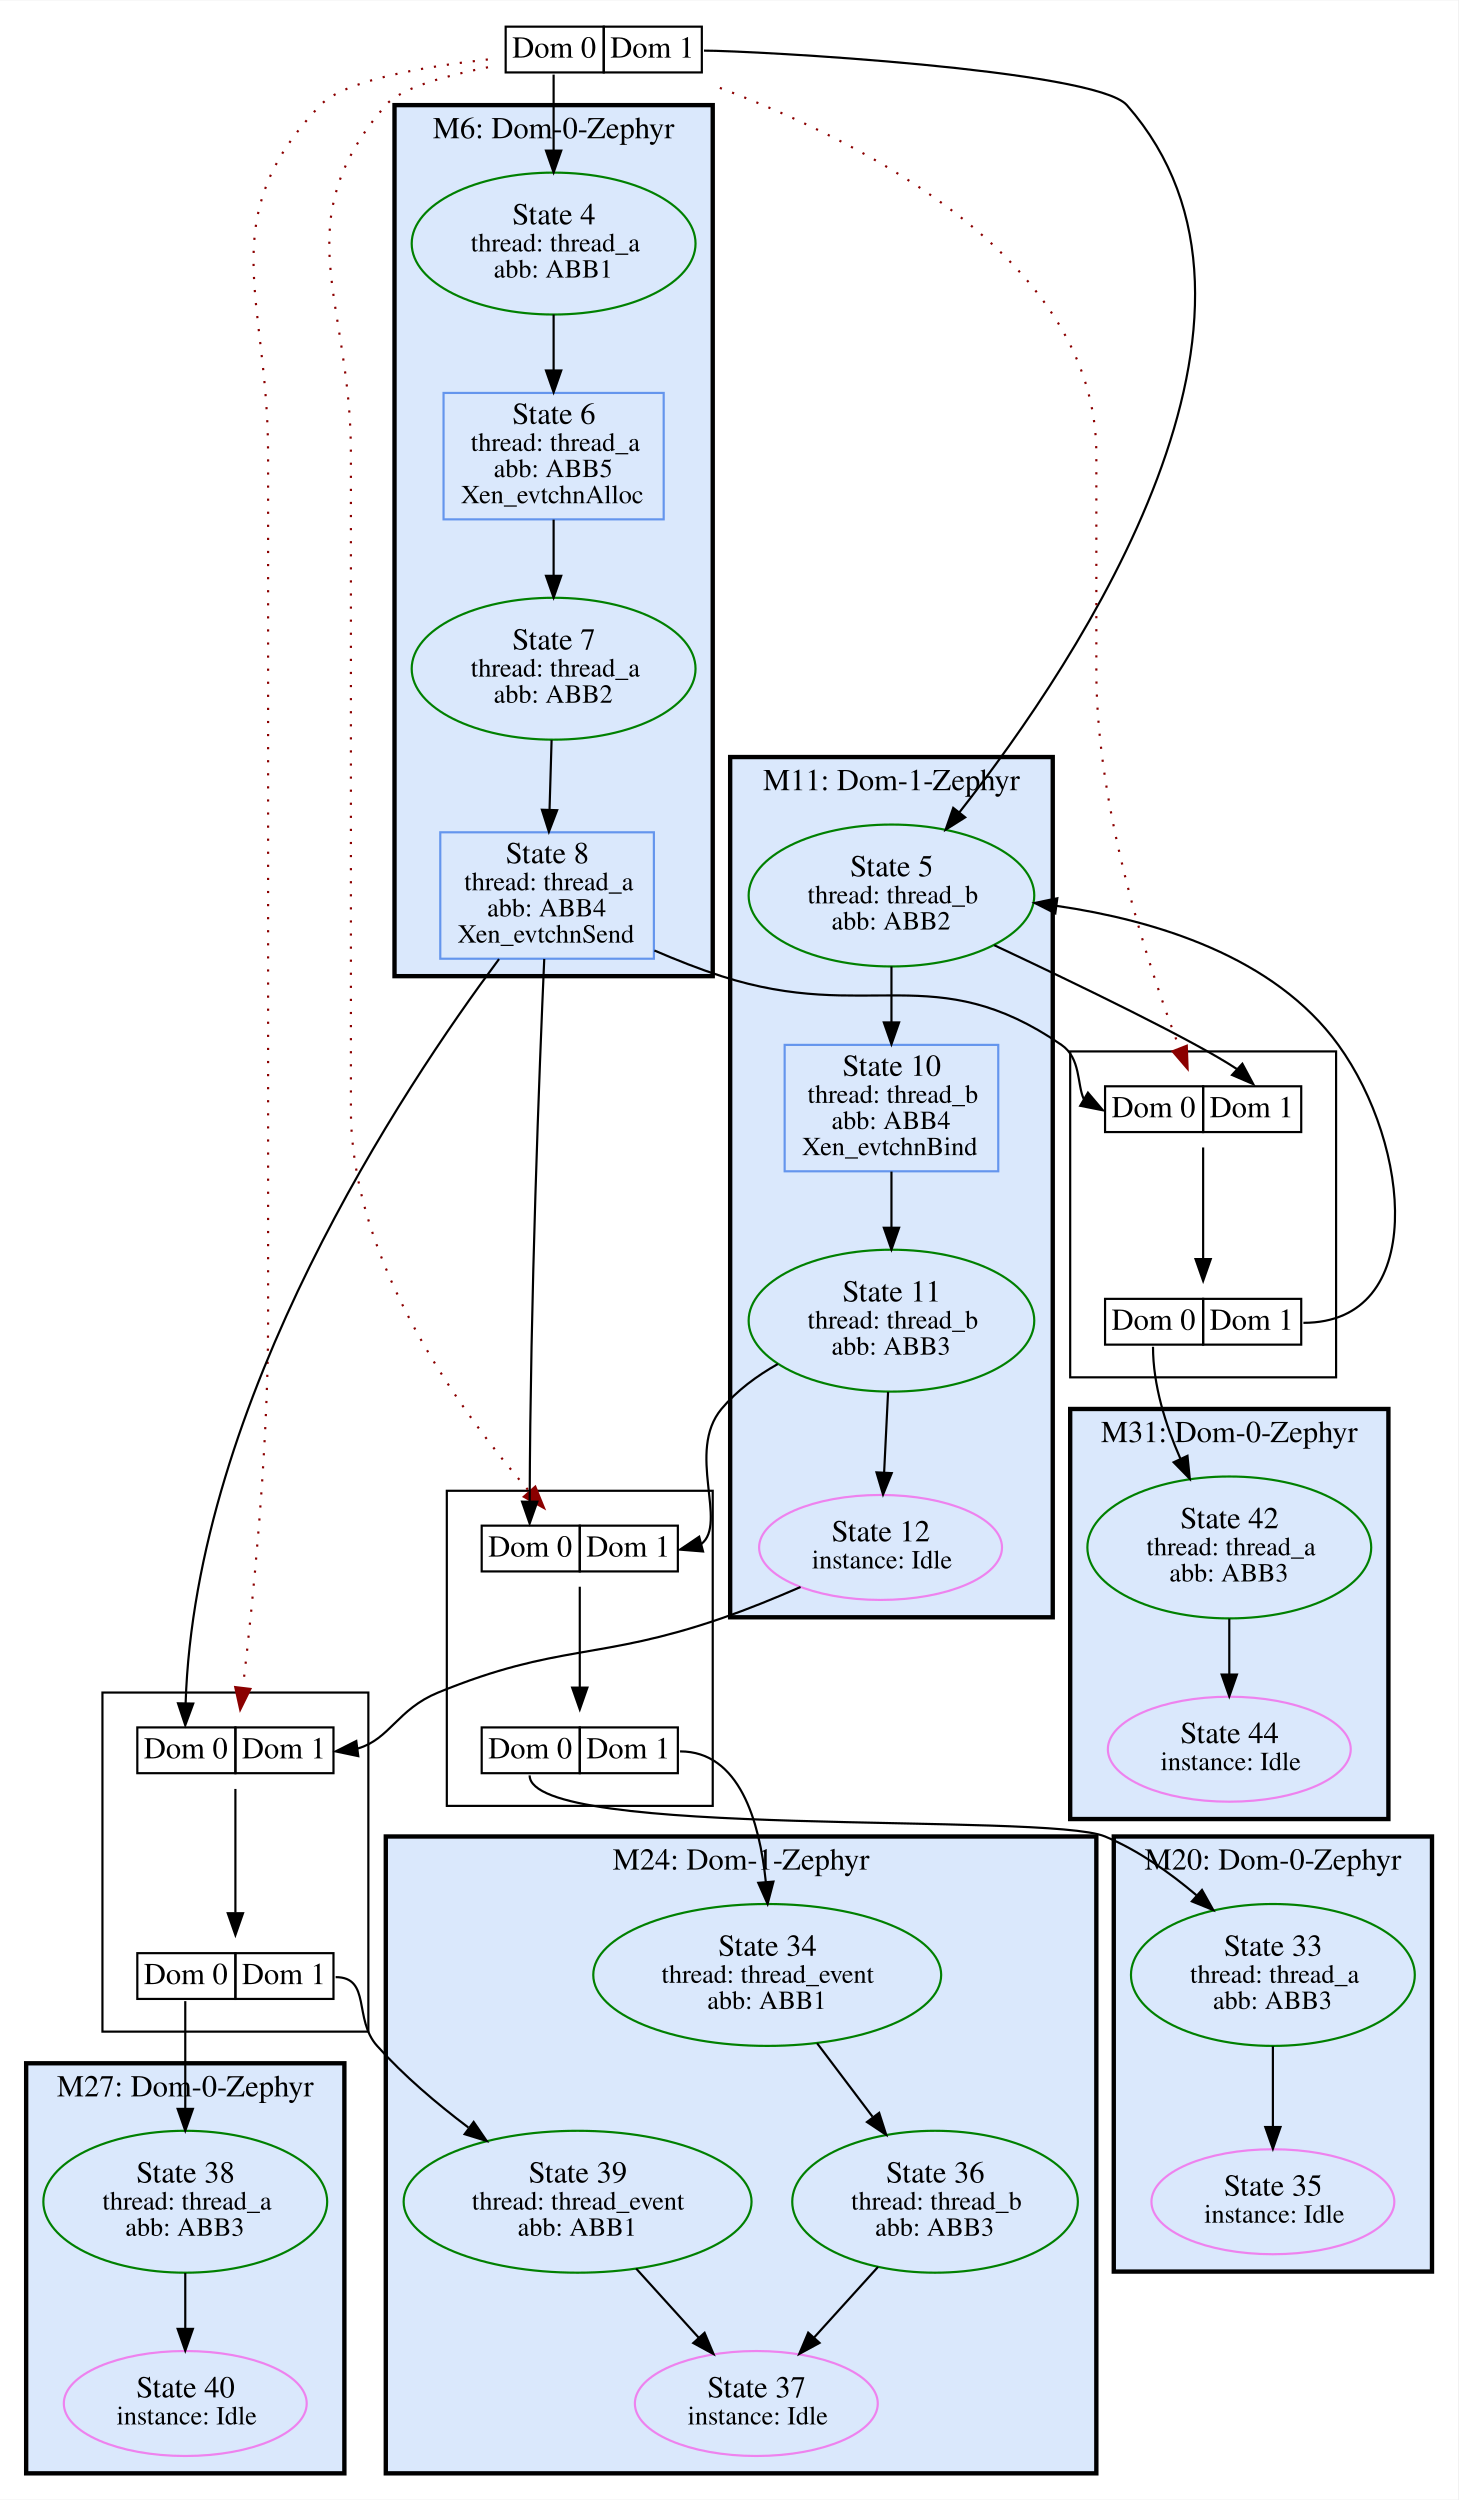
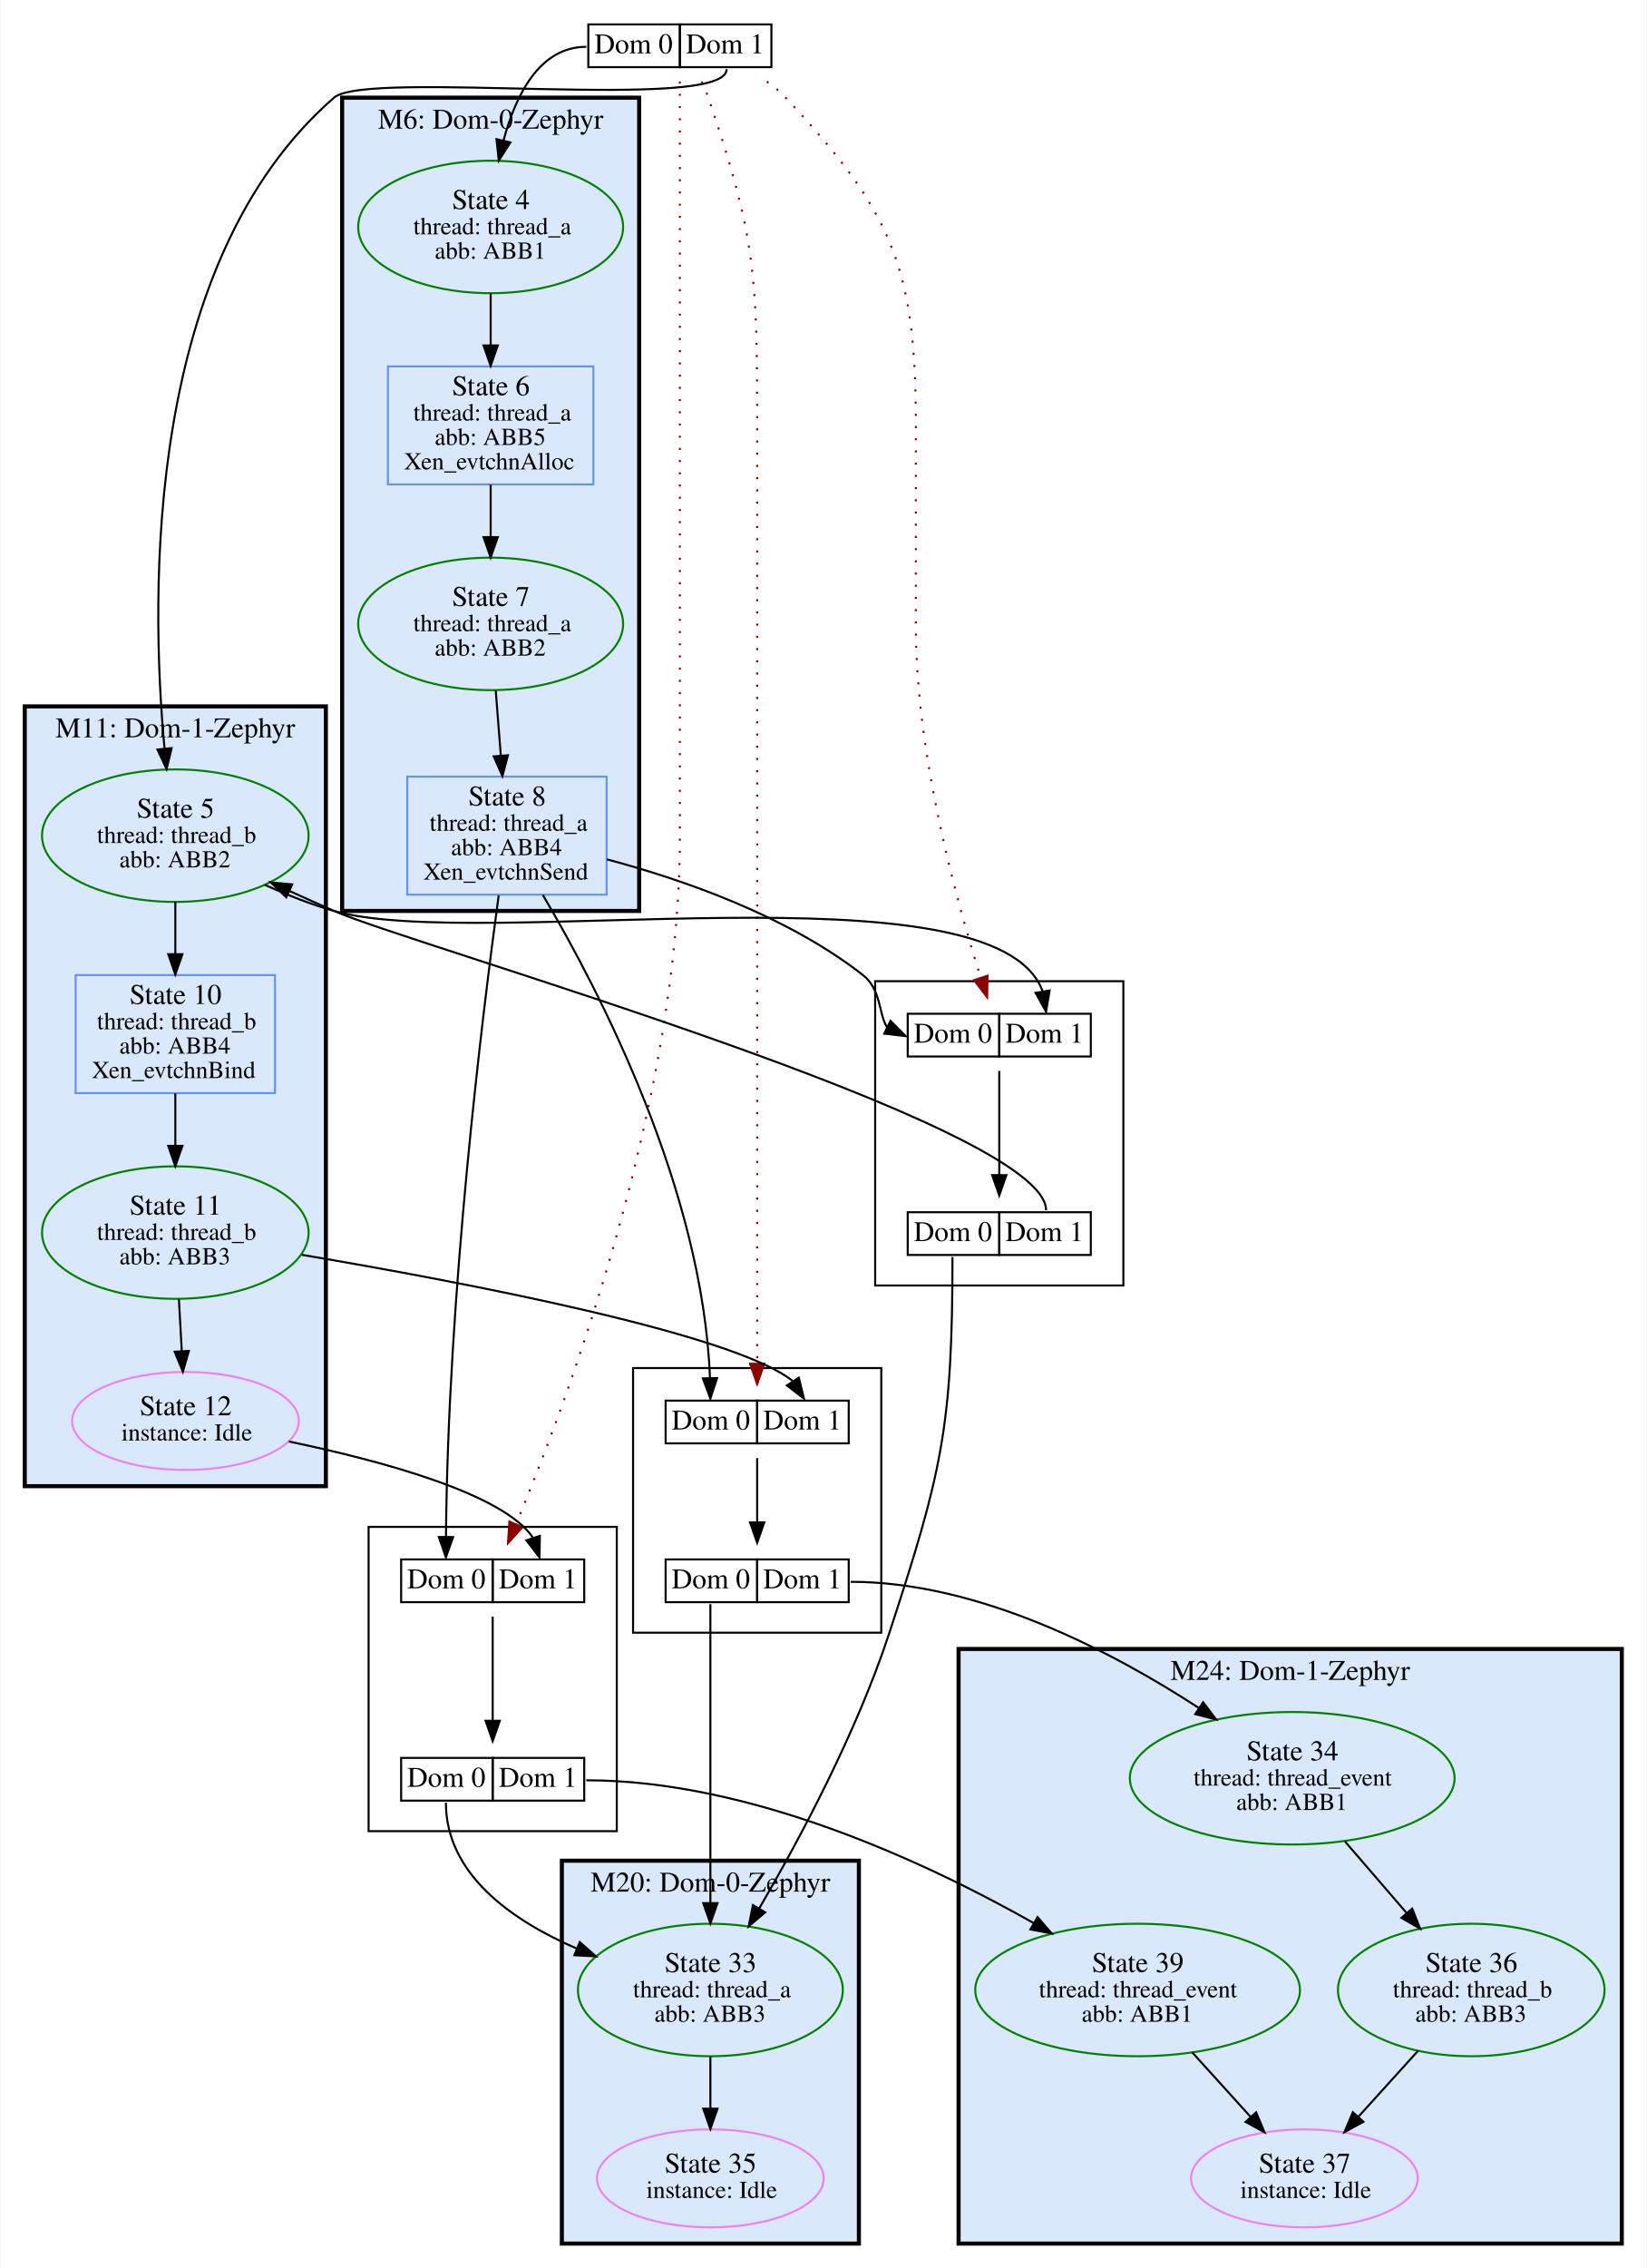
- <svg xmlns="http://www.w3.org/2000/svg" xmlns:xlink="http://www.w3.org/1999/xlink" width="669pt" height="1147pt" viewBox="0.00 0.00 669.00 1146.54">
-   <g id="graph0" class="graph" transform="scale(1 1) rotate(0) translate(4 1142.54)">
-     <polygon fill="white" stroke="transparent" points="-4,4 -4,-1142.54 665,-1142.54 665,4 -4,4" />
+ <svg xmlns="http://www.w3.org/2000/svg" xmlns:xlink="http://www.w3.org/1999/xlink" width="809pt" height="1114pt" viewBox="0.00 0.00 809.00 1114.49">
+   <g id="graph0" class="graph" transform="scale(1 1) rotate(0) translate(4 1110.49)">
+     <polygon fill="white" stroke="transparent" points="-4,4 -4,-1110.49 805,-1110.49 805,4 -4,4" />
    <g id="clust1" class="cluster">
-       <polygon fill="#dae8fc" stroke="black" stroke-width="2" points="177,-694.91 177,-1094.54 323,-1094.54 323,-694.91 177,-694.91" />
-       <text text-anchor="middle" x="250" y="-1079.34" font-family="Times,serif" font-size="14.00">M6: Dom-0-Zephyr</text>
+       <polygon fill="#dae8fc" stroke="black" stroke-width="2" points="164,-662.85 164,-1062.49 310,-1062.49 310,-662.85 164,-662.85" />
+       <text text-anchor="middle" x="237" y="-1047.29" font-family="Times,serif" font-size="14.00">M6: Dom-0-Zephyr</text>
    </g>
    <g id="clust2" class="cluster">
-       <polygon fill="#dae8fc" stroke="black" stroke-width="2" points="331,-400.76 331,-795.44 479,-795.44 479,-400.76 331,-400.76" />
-       <text text-anchor="middle" x="405" y="-780.24" font-family="Times,serif" font-size="14.00">M11: Dom-1-Zephyr</text>
+       <polygon fill="#dae8fc" stroke="black" stroke-width="2" points="8,-380.19 8,-763.38 156,-763.38 156,-380.19 8,-380.19" />
+       <text text-anchor="middle" x="82" y="-748.18" font-family="Times,serif" font-size="14.00">M11: Dom-1-Zephyr</text>
    </g>
    <g id="clust3" class="cluster">
-       <polygon fill="#dae8fc" stroke="black" stroke-width="2" points="507,-100.57 507,-300.19 653,-300.19 653,-100.57 507,-100.57" />
-       <text text-anchor="middle" x="580" y="-284.99" font-family="Times,serif" font-size="14.00">M20: Dom-0-Zephyr</text>
+       <polygon fill="#dae8fc" stroke="black" stroke-width="2" points="272,-8 272,-196.14 418,-196.14 418,-8 272,-8" />
+       <text text-anchor="middle" x="345" y="-180.94" font-family="Times,serif" font-size="14.00">M20: Dom-0-Zephyr</text>
    </g>
    <g id="clust4" class="cluster">
-       <polygon fill="#dae8fc" stroke="black" stroke-width="2" points="173,-8 173,-300.19 499,-300.19 499,-8 173,-8" />
-       <text text-anchor="middle" x="336" y="-284.99" font-family="Times,serif" font-size="14.00">M24: Dom-1-Zephyr</text>
+       <polygon fill="#dae8fc" stroke="black" stroke-width="2" points="467,-8 467,-300.19 793,-300.19 793,-8 467,-8" />
+       <text text-anchor="middle" x="630" y="-284.99" font-family="Times,serif" font-size="14.00">M24: Dom-1-Zephyr</text>
    </g>
    <g id="clust5" class="cluster">
-       <polygon fill="#dae8fc" stroke="black" stroke-width="2" points="8,-8 8,-196.14 154,-196.14 154,-8 8,-8" />
-       <text text-anchor="middle" x="81" y="-180.94" font-family="Times,serif" font-size="14.00">M27: Dom-0-Zephyr</text>
+       <polygon fill="none" stroke="black" points="307,-308.19 307,-438.23 429,-438.23 429,-308.19 307,-308.19" />
    </g>
    <g id="clust6" class="cluster">
-       <polygon fill="#dae8fc" stroke="black" stroke-width="2" points="487,-308.19 487,-496.33 633,-496.33 633,-308.19 487,-308.19" />
-       <text text-anchor="middle" x="560" y="-481.13" font-family="Times,serif" font-size="14.00">M31: Dom-0-Zephyr</text>
+       <polygon fill="none" stroke="black" points="177,-210.66 177,-360.19 299,-360.19 299,-210.66 177,-210.66" />
    </g>
    <g id="clust7" class="cluster">
-       <polygon fill="none" stroke="black" points="201,-314.23 201,-458.8 323,-458.8 323,-314.23 201,-314.23" />
-     </g>
-     <g id="clust8" class="cluster">
-       <polygon fill="none" stroke="black" points="43,-210.66 43,-366.23 165,-366.23 165,-210.66 43,-210.66" />
-     </g>
-     <g id="clust9" class="cluster">
-       <polygon fill="none" stroke="black" points="487,-510.85 487,-660.38 609,-660.38 609,-510.85 487,-510.85" />
+       <polygon fill="none" stroke="black" points="426,-478.8 426,-628.33 548,-628.33 548,-478.8 426,-478.8" />
    </g>
    <g id="node1" class="node">
      <g id="a_node1">
        <a xlink:title="1">
-           <polygon fill="none" stroke="black" points="228,-1109.54 228,-1130.54 273,-1130.54 273,-1109.54 228,-1109.54" />
-           <text text-anchor="start" x="231" y="-1116.34" font-family="Times,serif" font-size="14.00">Dom 0</text>
-           <polygon fill="none" stroke="black" points="273,-1109.54 273,-1130.54 318,-1130.54 318,-1109.54 273,-1109.54" />
-           <text text-anchor="start" x="276" y="-1116.34" font-family="Times,serif" font-size="14.00">Dom 1</text>
+           <polygon fill="none" stroke="black" points="285,-1077.49 285,-1098.49 330,-1098.49 330,-1077.49 285,-1077.49" />
+           <text text-anchor="start" x="288" y="-1084.29" font-family="Times,serif" font-size="14.00">Dom 0</text>
+           <polygon fill="none" stroke="black" points="330,-1077.49 330,-1098.49 375,-1098.49 375,-1077.49 330,-1077.49" />
+           <text text-anchor="start" x="333" y="-1084.29" font-family="Times,serif" font-size="14.00">Dom 1</text>
        </a>
      </g>
    </g>
    <g id="node2" class="node">
      <g id="a_node2">
        <a xlink:title="2">
-           <ellipse fill="none" stroke="green" cx="250" cy="-1031.02" rx="65.11" ry="32.55" />
-           <text text-anchor="start" x="231" y="-1039.82" font-family="Times,serif" font-size="14.00">State 4</text>
-           <text text-anchor="start" x="212" y="-1027.42" font-family="Times,serif" font-size="12.00">thread: thread_a</text>
-           <text text-anchor="start" x="222.5" y="-1015.42" font-family="Times,serif" font-size="12.00">abb: ABB1</text>
+           <ellipse fill="none" stroke="green" cx="237" cy="-998.96" rx="65.11" ry="32.55" />
+           <text text-anchor="start" x="218" y="-1007.76" font-family="Times,serif" font-size="14.00">State 4</text>
+           <text text-anchor="start" x="199" y="-995.36" font-family="Times,serif" font-size="12.00">thread: thread_a</text>
+           <text text-anchor="start" x="209.5" y="-983.36" font-family="Times,serif" font-size="12.00">abb: ABB1</text>
        </a>
      </g>
    </g>
    <g id="edge1" class="edge">
-       <path fill="none" stroke="black" d="M250,-1108.54C250,-1097.25 250,-1085.02 250,-1073.73" />
-       <polygon fill="black" stroke="black" points="253.5,-1073.66 250,-1063.66 246.5,-1073.66 253.5,-1073.66" />
+       <path fill="none" stroke="black" d="M284,-1087.49C261.16,-1087.49 249.38,-1064.08 243.32,-1041.47" />
+       <polygon fill="black" stroke="black" points="246.68,-1040.49 240.99,-1031.56 239.87,-1042.1 246.68,-1040.49" />
    </g>
    <g id="node9" class="node">
      <g id="a_node9">
        <a xlink:title="7">
-           <ellipse fill="none" stroke="green" cx="405" cy="-731.91" rx="65.52" ry="32.55" />
-           <text text-anchor="start" x="386" y="-740.71" font-family="Times,serif" font-size="14.00">State 5</text>
-           <text text-anchor="start" x="366.5" y="-728.31" font-family="Times,serif" font-size="12.00">thread: thread_b</text>
-           <text text-anchor="start" x="377.5" y="-716.31" font-family="Times,serif" font-size="12.00">abb: ABB2</text>
+           <ellipse fill="none" stroke="green" cx="82" cy="-699.85" rx="65.52" ry="32.55" />
+           <text text-anchor="start" x="63" y="-708.65" font-family="Times,serif" font-size="14.00">State 5</text>
+           <text text-anchor="start" x="43.5" y="-696.25" font-family="Times,serif" font-size="12.00">thread: thread_b</text>
+           <text text-anchor="start" x="54.5" y="-684.25" font-family="Times,serif" font-size="12.00">abb: ABB2</text>
        </a>
      </g>
    </g>
    <g id="edge2" class="edge">
-       <path fill="none" stroke="black" d="M319,-1119.54C340.73,-1119.54 498.65,-1110.86 513,-1094.54 596.75,-999.31 492.14,-841.38 436.1,-769.98" />
-       <polygon fill="black" stroke="black" points="438.82,-767.77 429.86,-762.12 433.34,-772.12 438.82,-767.77" />
+       <path fill="none" stroke="black" d="M353,-1076.49C353,-1054.99 176.23,-1076.59 160,-1062.49 67.16,-981.82 69.57,-819.49 76.68,-742.8" />
+       <polygon fill="black" stroke="black" points="80.19,-742.87 77.7,-732.57 73.22,-742.17 80.19,-742.87" />
+     </g>
+     <g id="node16" class="node">
+       <g id="a_node16">
+         <a xlink:title="12">
+           <polygon fill="none" stroke="black" points="323,-401.23 323,-422.23 368,-422.23 368,-401.23 323,-401.23" />
+           <text text-anchor="start" x="326" y="-408.03" font-family="Times,serif" font-size="14.00">Dom 0</text>
+           <polygon fill="none" stroke="black" points="368,-401.23 368,-422.23 413,-422.23 413,-401.23 368,-401.23" />
+           <text text-anchor="start" x="371" y="-408.03" font-family="Times,serif" font-size="14.00">Dom 1</text>
+         </a>
+       </g>
+     </g>
+     <g id="edge3" class="edge">
+       <path fill="none" stroke="darkred" stroke-dasharray="1,5" d="M340.63,-1070.38C341.92,-1067.8 343.1,-1065.13 344,-1062.49 367.29,-994.43 368,-974.37 368,-902.44 368,-902.44 368,-902.44 368,-601.33 368,-544.21 368,-477.34 368,-440.7" />
+       <polygon fill="darkred" stroke="darkred" points="371.5,-440.35 368,-430.35 364.5,-440.35 371.5,-440.35" />
+     </g>
+     <g id="node18" class="node">
+       <g id="a_node18">
+         <a xlink:title="14">
+           <polygon fill="none" stroke="black" points="193,-323.19 193,-344.19 238,-344.19 238,-323.19 193,-323.19" />
+           <text text-anchor="start" x="196" y="-329.99" font-family="Times,serif" font-size="14.00">Dom 0</text>
+           <polygon fill="none" stroke="black" points="238,-323.19 238,-344.19 283,-344.19 283,-323.19 238,-323.19" />
+           <text text-anchor="start" x="241" y="-329.99" font-family="Times,serif" font-size="14.00">Dom 1</text>
+         </a>
+       </g>
+     </g>
+     <g id="edge4" class="edge">
+       <path fill="none" stroke="darkred" stroke-dasharray="1,5" d="M330,-1070.4C330,-1037.75 330,-964.28 330,-902.44 330,-902.44 330,-902.44 330,-698.85 330,-568.96 274.15,-420.71 249.48,-361.56" />
+       <polygon fill="darkred" stroke="darkred" points="252.65,-360.06 245.53,-352.21 246.2,-362.79 252.65,-360.06" />
    </g>
    <g id="node20" class="node">
      <g id="a_node20">
-         <a xlink:title="12">
-           <polygon fill="none" stroke="black" points="217,-421.8 217,-442.8 262,-442.8 262,-421.8 217,-421.8" />
-           <text text-anchor="start" x="220" y="-428.6" font-family="Times,serif" font-size="14.00">Dom 0</text>
-           <polygon fill="none" stroke="black" points="262,-421.8 262,-442.8 307,-442.8 307,-421.8 262,-421.8" />
-           <text text-anchor="start" x="265" y="-428.6" font-family="Times,serif" font-size="14.00">Dom 1</text>
-         </a>
-       </g>
-     </g>
-     <g id="edge3" class="edge">
-       <path fill="none" stroke="darkred" stroke-dasharray="1,5" d="M219.89,-1111.91C199.51,-1107.86 179.55,-1102.13 173,-1094.54 126.25,-1040.46 157,-1005.98 157,-934.49 157,-934.49 157,-934.49 157,-633.38 157,-563.5 208.05,-494.04 238.96,-458.39" />
-       <polygon fill="darkred" stroke="darkred" points="241.58,-460.7 245.59,-450.89 236.34,-456.06 241.58,-460.7" />
-     </g>
-     <g id="node22" class="node">
-       <g id="a_node22">
-         <a xlink:title="14">
-           <polygon fill="none" stroke="black" points="59,-329.23 59,-350.23 104,-350.23 104,-329.23 59,-329.23" />
-           <text text-anchor="start" x="62" y="-336.03" font-family="Times,serif" font-size="14.00">Dom 0</text>
-           <polygon fill="none" stroke="black" points="104,-329.23 104,-350.23 149,-350.23 149,-329.23 104,-329.23" />
-           <text text-anchor="start" x="107" y="-336.03" font-family="Times,serif" font-size="14.00">Dom 1</text>
-         </a>
-       </g>
-     </g>
-     <g id="edge4" class="edge">
-       <path fill="none" stroke="darkred" stroke-dasharray="1,5" d="M219.83,-1115.49C188.78,-1111.98 153.66,-1105.65 143,-1094.54 93.19,-1042.65 119,-1006.42 119,-934.49 119,-934.49 119,-934.49 119,-535.85 119,-476.02 111.86,-406.14 107.44,-368.53" />
-       <polygon fill="darkred" stroke="darkred" points="110.88,-367.89 106.21,-358.38 103.93,-368.73 110.88,-367.89" />
-     </g>
-     <g id="node24" class="node">
-       <g id="a_node24">
        <a xlink:title="16">
-           <polygon fill="none" stroke="black" points="503,-623.38 503,-644.38 548,-644.38 548,-623.38 503,-623.38" />
-           <text text-anchor="start" x="506" y="-630.18" font-family="Times,serif" font-size="14.00">Dom 0</text>
-           <polygon fill="none" stroke="black" points="548,-623.38 548,-644.38 593,-644.38 593,-623.38 548,-623.38" />
-           <text text-anchor="start" x="551" y="-630.18" font-family="Times,serif" font-size="14.00">Dom 1</text>
+           <polygon fill="none" stroke="black" points="442,-591.33 442,-612.33 487,-612.33 487,-591.33 442,-591.33" />
+           <text text-anchor="start" x="445" y="-598.13" font-family="Times,serif" font-size="14.00">Dom 0</text>
+           <polygon fill="none" stroke="black" points="487,-591.33 487,-612.33 532,-612.33 532,-591.33 487,-591.33" />
+           <text text-anchor="start" x="490" y="-598.13" font-family="Times,serif" font-size="14.00">Dom 1</text>
        </a>
      </g>
    </g>
    <g id="edge5" class="edge">
-       <path fill="none" stroke="darkred" stroke-dasharray="1,5" d="M326.27,-1102.45C393.09,-1077.28 499,-1023.36 499,-934.49 499,-934.49 499,-934.49 499,-834.96 499,-771.53 522.63,-699.95 537.07,-662.13" />
-       <polygon fill="darkred" stroke="darkred" points="540.5,-662.98 540.87,-652.39 533.98,-660.43 540.5,-662.98" />
+       <path fill="none" stroke="darkred" stroke-dasharray="1,5" d="M372.75,-1070.38C376.11,-1068.04 379.26,-1065.42 382,-1062.49 434.31,-1006.51 446,-979.05 446,-902.44 446,-902.44 446,-902.44 446,-802.91 446,-740.02 465.77,-668.22 477.86,-630.22" />
+       <polygon fill="darkred" stroke="darkred" points="481.28,-631.03 481.04,-620.44 474.62,-628.86 481.28,-631.03" />
    </g>
    <g id="node3" class="node">
      <g id="a_node3">
        <a xlink:title="3">
-           <polygon fill="none" stroke="cornflowerblue" points="300.5,-962.49 199.5,-962.49 199.5,-904.49 300.5,-904.49 300.5,-962.49" />
-           <text text-anchor="start" x="231" y="-948.29" font-family="Times,serif" font-size="14.00">State 6</text>
-           <text text-anchor="start" x="212" y="-935.89" font-family="Times,serif" font-size="12.00">thread: thread_a</text>
-           <text text-anchor="start" x="222.5" y="-923.89" font-family="Times,serif" font-size="12.00">abb: ABB5</text>
-           <text text-anchor="start" x="207.5" y="-911.89" font-family="Times,serif" font-size="12.00">Xen_evtchnAlloc</text>
+           <polygon fill="none" stroke="cornflowerblue" points="287.5,-930.44 186.5,-930.44 186.5,-872.44 287.5,-872.44 287.5,-930.44" />
+           <text text-anchor="start" x="218" y="-916.24" font-family="Times,serif" font-size="14.00">State 6</text>
+           <text text-anchor="start" x="199" y="-903.84" font-family="Times,serif" font-size="12.00">thread: thread_a</text>
+           <text text-anchor="start" x="209.5" y="-891.84" font-family="Times,serif" font-size="12.00">abb: ABB5</text>
+           <text text-anchor="start" x="194.5" y="-879.84" font-family="Times,serif" font-size="12.00">Xen_evtchnAlloc</text>
        </a>
      </g>
    </g>
    <g id="edge6" class="edge">
-       <path fill="none" stroke="black" d="M250,-998.47C250,-990.28 250,-981.37 250,-972.87" />
-       <polygon fill="black" stroke="black" points="253.5,-972.78 250,-962.78 246.5,-972.78 253.5,-972.78" />
+       <path fill="none" stroke="black" d="M237,-966.42C237,-958.23 237,-949.31 237,-940.81" />
+       <polygon fill="black" stroke="black" points="240.5,-940.73 237,-930.73 233.5,-940.73 240.5,-940.73" />
    </g>
    <g id="node4" class="node">
      <g id="a_node4">
        <a xlink:title="4">
-           <ellipse fill="none" stroke="green" cx="250" cy="-835.96" rx="65.11" ry="32.55" />
-           <text text-anchor="start" x="231" y="-844.76" font-family="Times,serif" font-size="14.00">State 7</text>
-           <text text-anchor="start" x="212" y="-832.36" font-family="Times,serif" font-size="12.00">thread: thread_a</text>
-           <text text-anchor="start" x="222.5" y="-820.36" font-family="Times,serif" font-size="12.00">abb: ABB2</text>
+           <ellipse fill="none" stroke="green" cx="237" cy="-803.91" rx="65.11" ry="32.55" />
+           <text text-anchor="start" x="218" y="-812.71" font-family="Times,serif" font-size="14.00">State 7</text>
+           <text text-anchor="start" x="199" y="-800.31" font-family="Times,serif" font-size="12.00">thread: thread_a</text>
+           <text text-anchor="start" x="209.5" y="-788.31" font-family="Times,serif" font-size="12.00">abb: ABB2</text>
        </a>
      </g>
    </g>
    <g id="edge7" class="edge">
-       <path fill="none" stroke="black" d="M250,-904.34C250,-896.28 250,-887.3 250,-878.6" />
-       <polygon fill="black" stroke="black" points="253.5,-878.59 250,-868.59 246.5,-878.59 253.5,-878.59" />
+       <path fill="none" stroke="black" d="M237,-872.29C237,-864.22 237,-855.25 237,-846.55" />
+       <polygon fill="black" stroke="black" points="240.5,-846.54 237,-836.54 233.5,-846.54 240.5,-846.54" />
    </g>
    <g id="node5" class="node">
      <g id="a_node5">
        <a xlink:title="5">
-           <polygon fill="none" stroke="cornflowerblue" points="296,-760.91 198,-760.91 198,-702.91 296,-702.91 296,-760.91" />
-           <text text-anchor="start" x="228" y="-746.71" font-family="Times,serif" font-size="14.00">State 8</text>
-           <text text-anchor="start" x="209" y="-734.31" font-family="Times,serif" font-size="12.00">thread: thread_a</text>
-           <text text-anchor="start" x="219.5" y="-722.31" font-family="Times,serif" font-size="12.00">abb: ABB4</text>
-           <text text-anchor="start" x="206" y="-710.31" font-family="Times,serif" font-size="12.00">Xen_evtchnSend</text>
+           <polygon fill="none" stroke="cornflowerblue" points="294,-728.85 196,-728.85 196,-670.85 294,-670.85 294,-728.85" />
+           <text text-anchor="start" x="226" y="-714.65" font-family="Times,serif" font-size="14.00">State 8</text>
+           <text text-anchor="start" x="207" y="-702.25" font-family="Times,serif" font-size="12.00">thread: thread_a</text>
+           <text text-anchor="start" x="217.5" y="-690.25" font-family="Times,serif" font-size="12.00">abb: ABB4</text>
+           <text text-anchor="start" x="204" y="-678.25" font-family="Times,serif" font-size="12.00">Xen_evtchnSend</text>
        </a>
      </g>
    </g>
    <g id="edge8" class="edge">
-       <path fill="none" stroke="black" d="M249.07,-803.23C248.77,-793.14 248.44,-781.86 248.13,-771.35" />
-       <polygon fill="black" stroke="black" points="251.62,-771.05 247.83,-761.16 244.63,-771.26 251.62,-771.05" />
+       <path fill="none" stroke="black" d="M239.49,-771.18C240.28,-761.08 241.16,-749.81 241.99,-739.3" />
+       <polygon fill="black" stroke="black" points="245.49,-739.35 242.79,-729.11 238.51,-738.8 245.49,-739.35" />
    </g>
    <g id="edge9" class="edge">
-       <path fill="none" stroke="black" d="M245.7,-702.8C243.51,-653.2 239.31,-546.63 239.02,-453.88" />
-       <polygon fill="black" stroke="black" points="242.52,-453.8 239,-443.8 235.52,-453.81 242.52,-453.8" />
+       <path fill="none" stroke="black" d="M262.65,-670.71C290.35,-623.87 341.26,-525.88 344.8,-433.33" />
+       <polygon fill="black" stroke="black" points="348.31,-433.3 345,-423.23 341.31,-433.16 348.31,-433.3" />
    </g>
    <g id="edge10" class="edge">
-       <path fill="none" stroke="black" d="M224.96,-702.75C180.86,-643.57 85.6,-500.24 81.16,-361.23" />
-       <polygon fill="black" stroke="black" points="84.66,-361.17 81,-351.23 77.66,-361.29 84.66,-361.17" />
+       <path fill="none" stroke="black" d="M240.95,-670.5C232.99,-612.22 215.96,-474.4 215.04,-355.2" />
+       <polygon fill="black" stroke="black" points="218.54,-355.18 215,-345.19 211.54,-355.2 218.54,-355.18" />
    </g>
    <g id="edge11" class="edge">
-       <path fill="none" stroke="black" d="M296.25,-706.68C306.27,-702.34 316.85,-698.17 327,-694.91 394.34,-673.25 424.73,-703.49 483,-663.38 491.94,-657.23 490.11,-645.36 493.22,-638.54" />
-       <polygon fill="black" stroke="black" points="495.15,-641.46 502,-633.38 491.6,-635.43 495.15,-641.46" />
+       <path fill="none" stroke="black" d="M294.2,-688.19C331.61,-678.23 382.82,-660.43 420,-631.33 429.01,-624.27 427.69,-612.31 431.76,-605.83" />
+       <polygon fill="black" stroke="black" points="433.54,-608.85 441,-601.33 430.48,-602.56 433.54,-608.85" />
    </g>
    <g id="node6" class="node">
      <g id="a_node6">
        <a xlink:title="8">
-           <polygon fill="none" stroke="cornflowerblue" points="454,-663.38 356,-663.38 356,-605.38 454,-605.38 454,-663.38" />
-           <text text-anchor="start" x="382.5" y="-649.18" font-family="Times,serif" font-size="14.00">State 10</text>
-           <text text-anchor="start" x="366.5" y="-636.78" font-family="Times,serif" font-size="12.00">thread: thread_b</text>
-           <text text-anchor="start" x="377.5" y="-624.78" font-family="Times,serif" font-size="12.00">abb: ABB4</text>
-           <text text-anchor="start" x="364" y="-612.78" font-family="Times,serif" font-size="12.00">Xen_evtchnBind</text>
+           <polygon fill="none" stroke="cornflowerblue" points="131,-631.33 33,-631.33 33,-573.33 131,-573.33 131,-631.33" />
+           <text text-anchor="start" x="59.5" y="-617.13" font-family="Times,serif" font-size="14.00">State 10</text>
+           <text text-anchor="start" x="43.5" y="-604.73" font-family="Times,serif" font-size="12.00">thread: thread_b</text>
+           <text text-anchor="start" x="54.5" y="-592.73" font-family="Times,serif" font-size="12.00">abb: ABB4</text>
+           <text text-anchor="start" x="41" y="-580.73" font-family="Times,serif" font-size="12.00">Xen_evtchnBind</text>
        </a>
      </g>
    </g>
    <g id="node7" class="node">
      <g id="a_node7">
        <a xlink:title="9">
-           <ellipse fill="none" stroke="green" cx="405" cy="-536.85" rx="65.52" ry="32.55" />
-           <text text-anchor="start" x="382.5" y="-545.65" font-family="Times,serif" font-size="14.00">State 11</text>
-           <text text-anchor="start" x="366.5" y="-533.25" font-family="Times,serif" font-size="12.00">thread: thread_b</text>
-           <text text-anchor="start" x="377.5" y="-521.25" font-family="Times,serif" font-size="12.00">abb: ABB3</text>
+           <ellipse fill="none" stroke="green" cx="82" cy="-504.8" rx="65.52" ry="32.55" />
+           <text text-anchor="start" x="59.5" y="-513.6" font-family="Times,serif" font-size="14.00">State 11</text>
+           <text text-anchor="start" x="43.5" y="-501.2" font-family="Times,serif" font-size="12.00">thread: thread_b</text>
+           <text text-anchor="start" x="54.5" y="-489.2" font-family="Times,serif" font-size="12.00">abb: ABB3</text>
        </a>
      </g>
    </g>
    <g id="edge14" class="edge">
-       <path fill="none" stroke="black" d="M405,-605.24C405,-597.17 405,-588.19 405,-579.5" />
-       <polygon fill="black" stroke="black" points="408.5,-579.48 405,-569.48 401.5,-579.48 408.5,-579.48" />
+       <path fill="none" stroke="black" d="M82,-573.18C82,-565.11 82,-556.14 82,-547.44" />
+       <polygon fill="black" stroke="black" points="85.5,-547.43 82,-537.43 78.5,-547.43 85.5,-547.43" />
    </g>
    <g id="node8" class="node">
      <g id="a_node8">
        <a xlink:title="10">
-           <ellipse fill="none" stroke="violet" cx="400" cy="-432.8" rx="55.72" ry="24.08" />
-           <text text-anchor="start" x="377.5" y="-435.6" font-family="Times,serif" font-size="14.00">State 12</text>
-           <text text-anchor="start" x="368.5" y="-423.2" font-family="Times,serif" font-size="12.00">instance: Idle</text>
+           <ellipse fill="none" stroke="violet" cx="87" cy="-412.23" rx="55.72" ry="24.08" />
+           <text text-anchor="start" x="64.5" y="-415.03" font-family="Times,serif" font-size="14.00">State 12</text>
+           <text text-anchor="start" x="55.5" y="-402.63" font-family="Times,serif" font-size="12.00">instance: Idle</text>
        </a>
      </g>
    </g>
    <g id="edge15" class="edge">
-       <path fill="none" stroke="black" d="M403.45,-504.12C402.87,-492.36 402.21,-478.99 401.63,-467.08" />
-       <polygon fill="black" stroke="black" points="405.13,-466.9 401.14,-457.08 398.13,-467.24 405.13,-466.9" />
+       <path fill="none" stroke="black" d="M83.75,-472.12C84.2,-463.88 84.7,-454.96 85.16,-446.63" />
+       <polygon fill="black" stroke="black" points="88.66,-446.65 85.72,-436.47 81.67,-446.26 88.66,-446.65" />
    </g>
    <g id="edge16" class="edge">
-       <path fill="none" stroke="black" d="M352.88,-516.97C343.22,-511.53 333.99,-504.73 327,-496.33 310.72,-476.76 330.07,-443.73 317.71,-434.35" />
-       <polygon fill="black" stroke="black" points="318.56,-430.96 308,-431.8 316.78,-437.73 318.56,-430.96" />
+       <path fill="none" stroke="black" d="M144.16,-493.88C224.17,-480.35 356.37,-455.13 385.3,-431.98" />
+       <polygon fill="black" stroke="black" points="388.47,-433.52 391,-423.23 382.6,-429.69 388.47,-433.52" />
    </g>
    <g id="edge17" class="edge">
-       <path fill="none" stroke="black" d="M363.29,-414.66C351.81,-409.65 339.01,-404.41 327,-400.27 270.53,-380.81 252.27,-388.87 197,-366.23 178.36,-358.6 174.88,-344.86 160.16,-340.56" />
-       <polygon fill="black" stroke="black" points="160.37,-337.06 150,-339.23 159.46,-344 160.37,-337.06" />
+       <path fill="none" stroke="black" d="M137.8,-402.14C182.73,-392.79 243.36,-376.55 257.81,-354.83" />
+       <polygon fill="black" stroke="black" points="261.18,-355.78 261,-345.19 254.54,-353.59 261.18,-355.78" />
    </g>
    <g id="edge12" class="edge">
-       <path fill="none" stroke="black" d="M405,-699.36C405,-691.17 405,-682.26 405,-673.76" />
-       <polygon fill="black" stroke="black" points="408.5,-673.67 405,-663.67 401.5,-673.67 408.5,-673.67" />
+       <path fill="none" stroke="black" d="M82,-667.31C82,-659.12 82,-650.21 82,-641.71" />
+       <polygon fill="black" stroke="black" points="85.5,-641.62 82,-631.62 78.5,-641.62 85.5,-641.62" />
    </g>
    <g id="edge13" class="edge">
-       <path fill="none" stroke="black" d="M452.12,-709.12C491.42,-690.67 544.01,-665.21 563.41,-652.34" />
-       <polygon fill="black" stroke="black" points="565.99,-654.72 571,-645.38 561.26,-649.56 565.99,-654.72" />
+       <path fill="none" stroke="black" d="M126.05,-675.64C136.9,-670.73 148.67,-666.07 160,-662.85 232.03,-642.41 484.71,-687.31 508.24,-623.54" />
+       <polygon fill="black" stroke="black" points="511.75,-623.78 510,-613.33 504.85,-622.59 511.75,-623.78" />
    </g>
    <g id="node10" class="node">
      <g id="a_node10">
        <a xlink:title="18">
-           <ellipse fill="none" stroke="green" cx="580" cy="-236.66" rx="65.11" ry="32.55" />
-           <text text-anchor="start" x="557.5" y="-245.46" font-family="Times,serif" font-size="14.00">State 33</text>
-           <text text-anchor="start" x="542" y="-233.06" font-family="Times,serif" font-size="12.00">thread: thread_a</text>
-           <text text-anchor="start" x="552.5" y="-221.06" font-family="Times,serif" font-size="12.00">abb: ABB3</text>
+           <ellipse fill="none" stroke="green" cx="345" cy="-132.61" rx="65.11" ry="32.55" />
+           <text text-anchor="start" x="322.5" y="-141.41" font-family="Times,serif" font-size="14.00">State 33</text>
+           <text text-anchor="start" x="307" y="-129.01" font-family="Times,serif" font-size="12.00">thread: thread_a</text>
+           <text text-anchor="start" x="317.5" y="-117.01" font-family="Times,serif" font-size="12.00">abb: ABB3</text>
        </a>
      </g>
    </g>
    <g id="node11" class="node">
      <g id="a_node11">
        <a xlink:title="19">
-           <ellipse fill="none" stroke="violet" cx="580" cy="-132.61" rx="55.72" ry="24.08" />
-           <text text-anchor="start" x="557.5" y="-135.41" font-family="Times,serif" font-size="14.00">State 35</text>
-           <text text-anchor="start" x="548.5" y="-123.01" font-family="Times,serif" font-size="12.00">instance: Idle</text>
+           <ellipse fill="none" stroke="violet" cx="345" cy="-40.04" rx="55.72" ry="24.08" />
+           <text text-anchor="start" x="322.5" y="-42.84" font-family="Times,serif" font-size="14.00">State 35</text>
+           <text text-anchor="start" x="313.5" y="-30.44" font-family="Times,serif" font-size="12.00">instance: Idle</text>
        </a>
      </g>
    </g>
    <g id="edge27" class="edge">
-       <path fill="none" stroke="black" d="M580,-203.93C580,-192.17 580,-178.79 580,-166.89" />
-       <polygon fill="black" stroke="black" points="583.5,-166.89 580,-156.89 576.5,-166.89 583.5,-166.89" />
+       <path fill="none" stroke="black" d="M345,-99.93C345,-91.68 345,-82.77 345,-74.44" />
+       <polygon fill="black" stroke="black" points="348.5,-74.28 345,-64.28 341.5,-74.28 348.5,-74.28" />
    </g>
    <g id="node12" class="node">
      <g id="a_node12">
        <a xlink:title="21">
-           <ellipse fill="none" stroke="green" cx="348" cy="-236.66" rx="79.81" ry="32.55" />
-           <text text-anchor="start" x="325.5" y="-245.46" font-family="Times,serif" font-size="14.00">State 34</text>
-           <text text-anchor="start" x="299.5" y="-233.06" font-family="Times,serif" font-size="12.00">thread: thread_event</text>
-           <text text-anchor="start" x="320.5" y="-221.06" font-family="Times,serif" font-size="12.00">abb: ABB1</text>
+           <ellipse fill="none" stroke="green" cx="631" cy="-236.66" rx="79.81" ry="32.55" />
+           <text text-anchor="start" x="608.5" y="-245.46" font-family="Times,serif" font-size="14.00">State 34</text>
+           <text text-anchor="start" x="582.5" y="-233.06" font-family="Times,serif" font-size="12.00">thread: thread_event</text>
+           <text text-anchor="start" x="603.5" y="-221.06" font-family="Times,serif" font-size="12.00">abb: ABB1</text>
        </a>
      </g>
    </g>
    <g id="node13" class="node">
      <g id="a_node13">
        <a xlink:title="22">
-           <ellipse fill="none" stroke="green" cx="425" cy="-132.61" rx="65.52" ry="32.55" />
-           <text text-anchor="start" x="402.5" y="-141.41" font-family="Times,serif" font-size="14.00">State 36</text>
-           <text text-anchor="start" x="386.5" y="-129.01" font-family="Times,serif" font-size="12.00">thread: thread_b</text>
-           <text text-anchor="start" x="397.5" y="-117.01" font-family="Times,serif" font-size="12.00">abb: ABB3</text>
+           <ellipse fill="none" stroke="green" cx="719" cy="-132.61" rx="65.52" ry="32.55" />
+           <text text-anchor="start" x="696.5" y="-141.41" font-family="Times,serif" font-size="14.00">State 36</text>
+           <text text-anchor="start" x="680.5" y="-129.01" font-family="Times,serif" font-size="12.00">thread: thread_b</text>
+           <text text-anchor="start" x="691.5" y="-117.01" font-family="Times,serif" font-size="12.00">abb: ABB3</text>
        </a>
      </g>
    </g>
    <g id="edge28" class="edge">
-       <path fill="none" stroke="black" d="M370.89,-205.32C378.88,-194.74 387.94,-182.73 396.33,-171.61" />
-       <polygon fill="black" stroke="black" points="399.36,-173.4 402.59,-163.31 393.77,-169.18 399.36,-173.4" />
+       <path fill="none" stroke="black" d="M656.93,-205.6C666.4,-194.61 677.23,-182.05 687.16,-170.54" />
+       <polygon fill="black" stroke="black" points="689.98,-172.62 693.86,-162.76 684.68,-168.05 689.98,-172.62" />
    </g>
    <g id="node14" class="node">
      <g id="a_node14">
        <a xlink:title="23">
-           <ellipse fill="none" stroke="violet" cx="343" cy="-40.04" rx="55.72" ry="24.08" />
-           <text text-anchor="start" x="320.5" y="-42.84" font-family="Times,serif" font-size="14.00">State 37</text>
-           <text text-anchor="start" x="311.5" y="-30.44" font-family="Times,serif" font-size="12.00">instance: Idle</text>
+           <ellipse fill="none" stroke="violet" cx="637" cy="-40.04" rx="55.72" ry="24.08" />
+           <text text-anchor="start" x="614.5" y="-42.84" font-family="Times,serif" font-size="14.00">State 37</text>
+           <text text-anchor="start" x="605.5" y="-30.44" font-family="Times,serif" font-size="12.00">instance: Idle</text>
        </a>
      </g>
    </g>
    <g id="edge29" class="edge">
-       <path fill="none" stroke="black" d="M398.83,-102.7C389.49,-92.39 378.97,-80.77 369.6,-70.42" />
-       <polygon fill="black" stroke="black" points="372,-67.85 362.69,-62.79 366.81,-72.55 372,-67.85" />
+       <path fill="none" stroke="black" d="M692.83,-102.7C683.49,-92.39 672.97,-80.77 663.6,-70.42" />
+       <polygon fill="black" stroke="black" points="666,-67.85 656.69,-62.79 660.81,-72.55 666,-67.85" />
    </g>
    <g id="node15" class="node">
      <g id="a_node15">
-         <a xlink:title="28">
-           <ellipse fill="none" stroke="green" cx="261" cy="-132.61" rx="79.81" ry="32.55" />
-           <text text-anchor="start" x="238.5" y="-141.41" font-family="Times,serif" font-size="14.00">State 39</text>
-           <text text-anchor="start" x="212.5" y="-129.01" font-family="Times,serif" font-size="12.00">thread: thread_event</text>
-           <text text-anchor="start" x="233.5" y="-117.01" font-family="Times,serif" font-size="12.00">abb: ABB1</text>
-         </a>
-       </g>
-     </g>
-     <g id="edge31" class="edge">
-       <path fill="none" stroke="black" d="M287.85,-101.95C297.08,-91.76 307.4,-80.36 316.6,-70.2" />
-       <polygon fill="black" stroke="black" points="319.25,-72.48 323.37,-62.72 314.07,-67.78 319.25,-72.48" />
-     </g>
-     <g id="node16" class="node">
-       <g id="a_node16">
        <a xlink:title="25">
-           <ellipse fill="none" stroke="green" cx="81" cy="-132.61" rx="65.11" ry="32.55" />
-           <text text-anchor="start" x="58.5" y="-141.41" font-family="Times,serif" font-size="14.00">State 38</text>
-           <text text-anchor="start" x="43" y="-129.01" font-family="Times,serif" font-size="12.00">thread: thread_a</text>
-           <text text-anchor="start" x="53.5" y="-117.01" font-family="Times,serif" font-size="12.00">abb: ABB3</text>
-         </a>
-       </g>
+           <ellipse fill="none" stroke="green" cx="555" cy="-132.61" rx="79.81" ry="32.55" />
+           <text text-anchor="start" x="532.5" y="-141.41" font-family="Times,serif" font-size="14.00">State 39</text>
+           <text text-anchor="start" x="506.5" y="-129.01" font-family="Times,serif" font-size="12.00">thread: thread_event</text>
+           <text text-anchor="start" x="527.5" y="-117.01" font-family="Times,serif" font-size="12.00">abb: ABB1</text>
+         </a>
+       </g>
+     </g>
+     <g id="edge30" class="edge">
+       <path fill="none" stroke="black" d="M581.85,-101.95C591.08,-91.76 601.4,-80.36 610.6,-70.2" />
+       <polygon fill="black" stroke="black" points="613.25,-72.48 617.37,-62.72 608.07,-67.78 613.25,-72.48" />
    </g>
    <g id="node17" class="node">
      <g id="a_node17">
-         <a xlink:title="26">
-           <ellipse fill="none" stroke="violet" cx="81" cy="-40.04" rx="55.72" ry="24.08" />
-           <text text-anchor="start" x="58.5" y="-42.84" font-family="Times,serif" font-size="14.00">State 40</text>
-           <text text-anchor="start" x="49.5" y="-30.44" font-family="Times,serif" font-size="12.00">instance: Idle</text>
-         </a>
-       </g>
-     </g>
-     <g id="edge30" class="edge">
-       <path fill="none" stroke="black" d="M81,-99.93C81,-91.68 81,-82.77 81,-74.44" />
-       <polygon fill="black" stroke="black" points="84.5,-74.28 81,-64.28 77.5,-74.28 84.5,-74.28" />
-     </g>
-     <g id="node18" class="node">
-       <g id="a_node18">
-         <a xlink:title="29">
-           <ellipse fill="none" stroke="green" cx="560" cy="-432.8" rx="65.11" ry="32.55" />
-           <text text-anchor="start" x="537.5" y="-441.6" font-family="Times,serif" font-size="14.00">State 42</text>
-           <text text-anchor="start" x="522" y="-429.2" font-family="Times,serif" font-size="12.00">thread: thread_a</text>
-           <text text-anchor="start" x="532.5" y="-417.2" font-family="Times,serif" font-size="12.00">abb: ABB3</text>
-         </a>
-       </g>
+         <a xlink:title="13">
+           <polygon fill="none" stroke="black" points="323,-323.19 323,-344.19 368,-344.19 368,-323.19 323,-323.19" />
+           <text text-anchor="start" x="326" y="-329.99" font-family="Times,serif" font-size="14.00">Dom 0</text>
+           <polygon fill="none" stroke="black" points="368,-323.19 368,-344.19 413,-344.19 413,-323.19 368,-323.19" />
+           <text text-anchor="start" x="371" y="-329.99" font-family="Times,serif" font-size="14.00">Dom 1</text>
+         </a>
+       </g>
+     </g>
+     <g id="edge18" class="edge">
+       <path fill="none" stroke="black" d="M368,-393.98C368,-384.74 368,-373.15 368,-362.7" />
+       <polygon fill="black" stroke="black" points="371.5,-362.38 368,-352.38 364.5,-362.38 371.5,-362.38" />
+     </g>
+     <g id="edge19" class="edge">
+       <path fill="none" stroke="black" d="M345,-322.19C345,-271.77 345,-213.76 345,-175.54" />
+       <polygon fill="black" stroke="black" points="348.5,-175.31 345,-165.31 341.5,-175.31 348.5,-175.31" />
+     </g>
+     <g id="edge20" class="edge">
+       <path fill="none" stroke="black" d="M414,-333.19C477.35,-333.19 542.95,-298.67 585.21,-271.13" />
+       <polygon fill="black" stroke="black" points="587.21,-274 593.6,-265.55 583.34,-268.17 587.21,-274" />
    </g>
    <g id="node19" class="node">
      <g id="a_node19">
-         <a xlink:title="30">
-           <ellipse fill="none" stroke="violet" cx="560" cy="-340.23" rx="55.72" ry="24.08" />
-           <text text-anchor="start" x="537.5" y="-343.03" font-family="Times,serif" font-size="14.00">State 44</text>
-           <text text-anchor="start" x="528.5" y="-330.63" font-family="Times,serif" font-size="12.00">instance: Idle</text>
-         </a>
-       </g>
-     </g>
-     <g id="edge32" class="edge">
-       <path fill="none" stroke="black" d="M560,-400.12C560,-391.88 560,-382.96 560,-374.63" />
-       <polygon fill="black" stroke="black" points="563.5,-374.47 560,-364.47 556.5,-374.47 563.5,-374.47" />
+         <a xlink:title="15">
+           <polygon fill="none" stroke="black" points="193,-225.66 193,-246.66 238,-246.66 238,-225.66 193,-225.66" />
+           <text text-anchor="start" x="196" y="-232.46" font-family="Times,serif" font-size="14.00">Dom 0</text>
+           <polygon fill="none" stroke="black" points="238,-225.66 238,-246.66 283,-246.66 283,-225.66 238,-225.66" />
+           <text text-anchor="start" x="241" y="-232.46" font-family="Times,serif" font-size="14.00">Dom 1</text>
+         </a>
+       </g>
+     </g>
+     <g id="edge21" class="edge">
+       <path fill="none" stroke="black" d="M238,-316.11C238,-301.94 238,-281.51 238,-265.05" />
+       <polygon fill="black" stroke="black" points="241.5,-264.92 238,-254.92 234.5,-264.92 241.5,-264.92" />
+     </g>
+     <g id="edge22" class="edge">
+       <path fill="none" stroke="black" d="M215,-224.66C215,-189.68 246.98,-167 279.21,-153.02" />
+       <polygon fill="black" stroke="black" points="280.8,-156.16 288.74,-149.14 278.16,-149.68 280.8,-156.16" />
+     </g>
+     <g id="edge23" class="edge">
+       <path fill="none" stroke="black" d="M284,-235.66C364.79,-235.66 450.94,-195.45 503.89,-165.51" />
+       <polygon fill="black" stroke="black" points="505.81,-168.44 512.73,-160.42 502.32,-162.37 505.81,-168.44" />
    </g>
    <g id="node21" class="node">
      <g id="a_node21">
-         <a xlink:title="13">
-           <polygon fill="none" stroke="black" points="217,-329.23 217,-350.23 262,-350.23 262,-329.23 217,-329.23" />
-           <text text-anchor="start" x="220" y="-336.03" font-family="Times,serif" font-size="14.00">Dom 0</text>
-           <polygon fill="none" stroke="black" points="262,-329.23 262,-350.23 307,-350.23 307,-329.23 262,-329.23" />
-           <text text-anchor="start" x="265" y="-336.03" font-family="Times,serif" font-size="14.00">Dom 1</text>
-         </a>
-       </g>
-     </g>
-     <g id="edge18" class="edge">
-       <path fill="none" stroke="black" d="M262,-414.77C262,-401.82 262,-383.74 262,-368.75" />
-       <polygon fill="black" stroke="black" points="265.5,-368.5 262,-358.5 258.5,-368.5 265.5,-368.5" />
-     </g>
-     <g id="edge19" class="edge">
-       <path fill="none" stroke="black" d="M239,-328.23C239,-298.73 475.76,-311.51 503,-300.19 518.13,-293.9 532.65,-283.65 544.93,-273.25" />
-       <polygon fill="black" stroke="black" points="547.47,-275.67 552.65,-266.43 542.84,-270.42 547.47,-275.67" />
-     </g>
-     <g id="edge20" class="edge">
-       <path fill="none" stroke="black" d="M308,-339.23C335.17,-339.23 344.46,-307.37 347.36,-279.33" />
-       <polygon fill="black" stroke="black" points="350.86,-279.49 348.17,-269.24 343.88,-278.93 350.86,-279.49" />
-     </g>
-     <g id="node23" class="node">
-       <g id="a_node23">
-         <a xlink:title="15">
-           <polygon fill="none" stroke="black" points="59,-225.66 59,-246.66 104,-246.66 104,-225.66 59,-225.66" />
-           <text text-anchor="start" x="62" y="-232.46" font-family="Times,serif" font-size="14.00">Dom 0</text>
-           <polygon fill="none" stroke="black" points="104,-225.66 104,-246.66 149,-246.66 149,-225.66 104,-225.66" />
-           <text text-anchor="start" x="107" y="-232.46" font-family="Times,serif" font-size="14.00">Dom 1</text>
-         </a>
-       </g>
-     </g>
-     <g id="edge21" class="edge">
-       <path fill="none" stroke="black" d="M104,-322C104,-306.46 104,-283.34 104,-265.23" />
-       <polygon fill="black" stroke="black" points="107.5,-264.98 104,-254.98 100.5,-264.98 107.5,-264.98" />
-     </g>
-     <g id="edge23" class="edge">
-       <path fill="none" stroke="black" d="M150,-235.66C166.36,-235.66 158.1,-216.33 169,-204.14 181.22,-190.47 196.4,-177.59 210.88,-166.68" />
-       <polygon fill="black" stroke="black" points="213.31,-169.24 219.3,-160.49 209.17,-163.6 213.31,-169.24" />
-     </g>
-     <g id="edge22" class="edge">
-       <path fill="none" stroke="black" d="M81,-224.66C81,-208.61 81,-190.96 81,-175.51" />
-       <polygon fill="black" stroke="black" points="84.5,-175.21 81,-165.21 77.5,-175.21 84.5,-175.21" />
-     </g>
-     <g id="node25" class="node">
-       <g id="a_node25">
        <a xlink:title="17">
-           <polygon fill="none" stroke="black" points="503,-525.85 503,-546.85 548,-546.85 548,-525.85 503,-525.85" />
-           <text text-anchor="start" x="506" y="-532.65" font-family="Times,serif" font-size="14.00">Dom 0</text>
-           <polygon fill="none" stroke="black" points="548,-525.85 548,-546.85 593,-546.85 593,-525.85 548,-525.85" />
-           <text text-anchor="start" x="551" y="-532.65" font-family="Times,serif" font-size="14.00">Dom 1</text>
+           <polygon fill="none" stroke="black" points="442,-493.8 442,-514.8 487,-514.8 487,-493.8 442,-493.8" />
+           <text text-anchor="start" x="445" y="-500.6" font-family="Times,serif" font-size="14.00">Dom 0</text>
+           <polygon fill="none" stroke="black" points="487,-493.8 487,-514.8 532,-514.8 532,-493.8 487,-493.8" />
+           <text text-anchor="start" x="490" y="-500.6" font-family="Times,serif" font-size="14.00">Dom 1</text>
        </a>
      </g>
    </g>
    <g id="edge24" class="edge">
-       <path fill="none" stroke="black" d="M548,-616.3C548,-602.13 548,-581.7 548,-565.24" />
-       <polygon fill="black" stroke="black" points="551.5,-565.11 548,-555.11 544.5,-565.11 551.5,-565.11" />
+       <path fill="none" stroke="black" d="M487,-584.25C487,-570.07 487,-549.65 487,-533.19" />
+       <polygon fill="black" stroke="black" points="490.5,-533.05 487,-523.05 483.5,-533.05 490.5,-533.05" />
    </g>
    <g id="edge26" class="edge">
-       <path fill="none" stroke="black" d="M594,-535.85C651.12,-535.85 643.48,-617.1 610,-663.38 580.7,-703.88 526.26,-720.51 480.85,-727.15" />
-       <polygon fill="black" stroke="black" points="480.17,-723.71 470.71,-728.49 481.09,-730.65 480.17,-723.71" />
+       <path fill="none" stroke="black" d="M510,-515.8C510,-557.98 198.6,-645.84 160,-662.85 152.9,-665.98 145.46,-669.33 138.12,-672.67" />
+       <polygon fill="black" stroke="black" points="136.54,-669.55 128.9,-676.89 139.45,-675.91 136.54,-669.55" />
    </g>
    <g id="edge25" class="edge">
-       <path fill="none" stroke="black" d="M525,-524.85C525,-507.32 530.72,-489.08 537.54,-473.57" />
-       <polygon fill="black" stroke="black" points="540.81,-474.84 541.88,-464.3 534.47,-471.87 540.81,-474.84" />
+       <path fill="none" stroke="black" d="M464,-492.8C464,-409.6 458.91,-387.25 433,-308.19 416.99,-259.34 389.12,-207.18 369.03,-172.73" />
+       <polygon fill="black" stroke="black" points="371.94,-170.77 363.84,-163.93 365.91,-174.32 371.94,-170.77" />
    </g>
  </g>
</svg>
